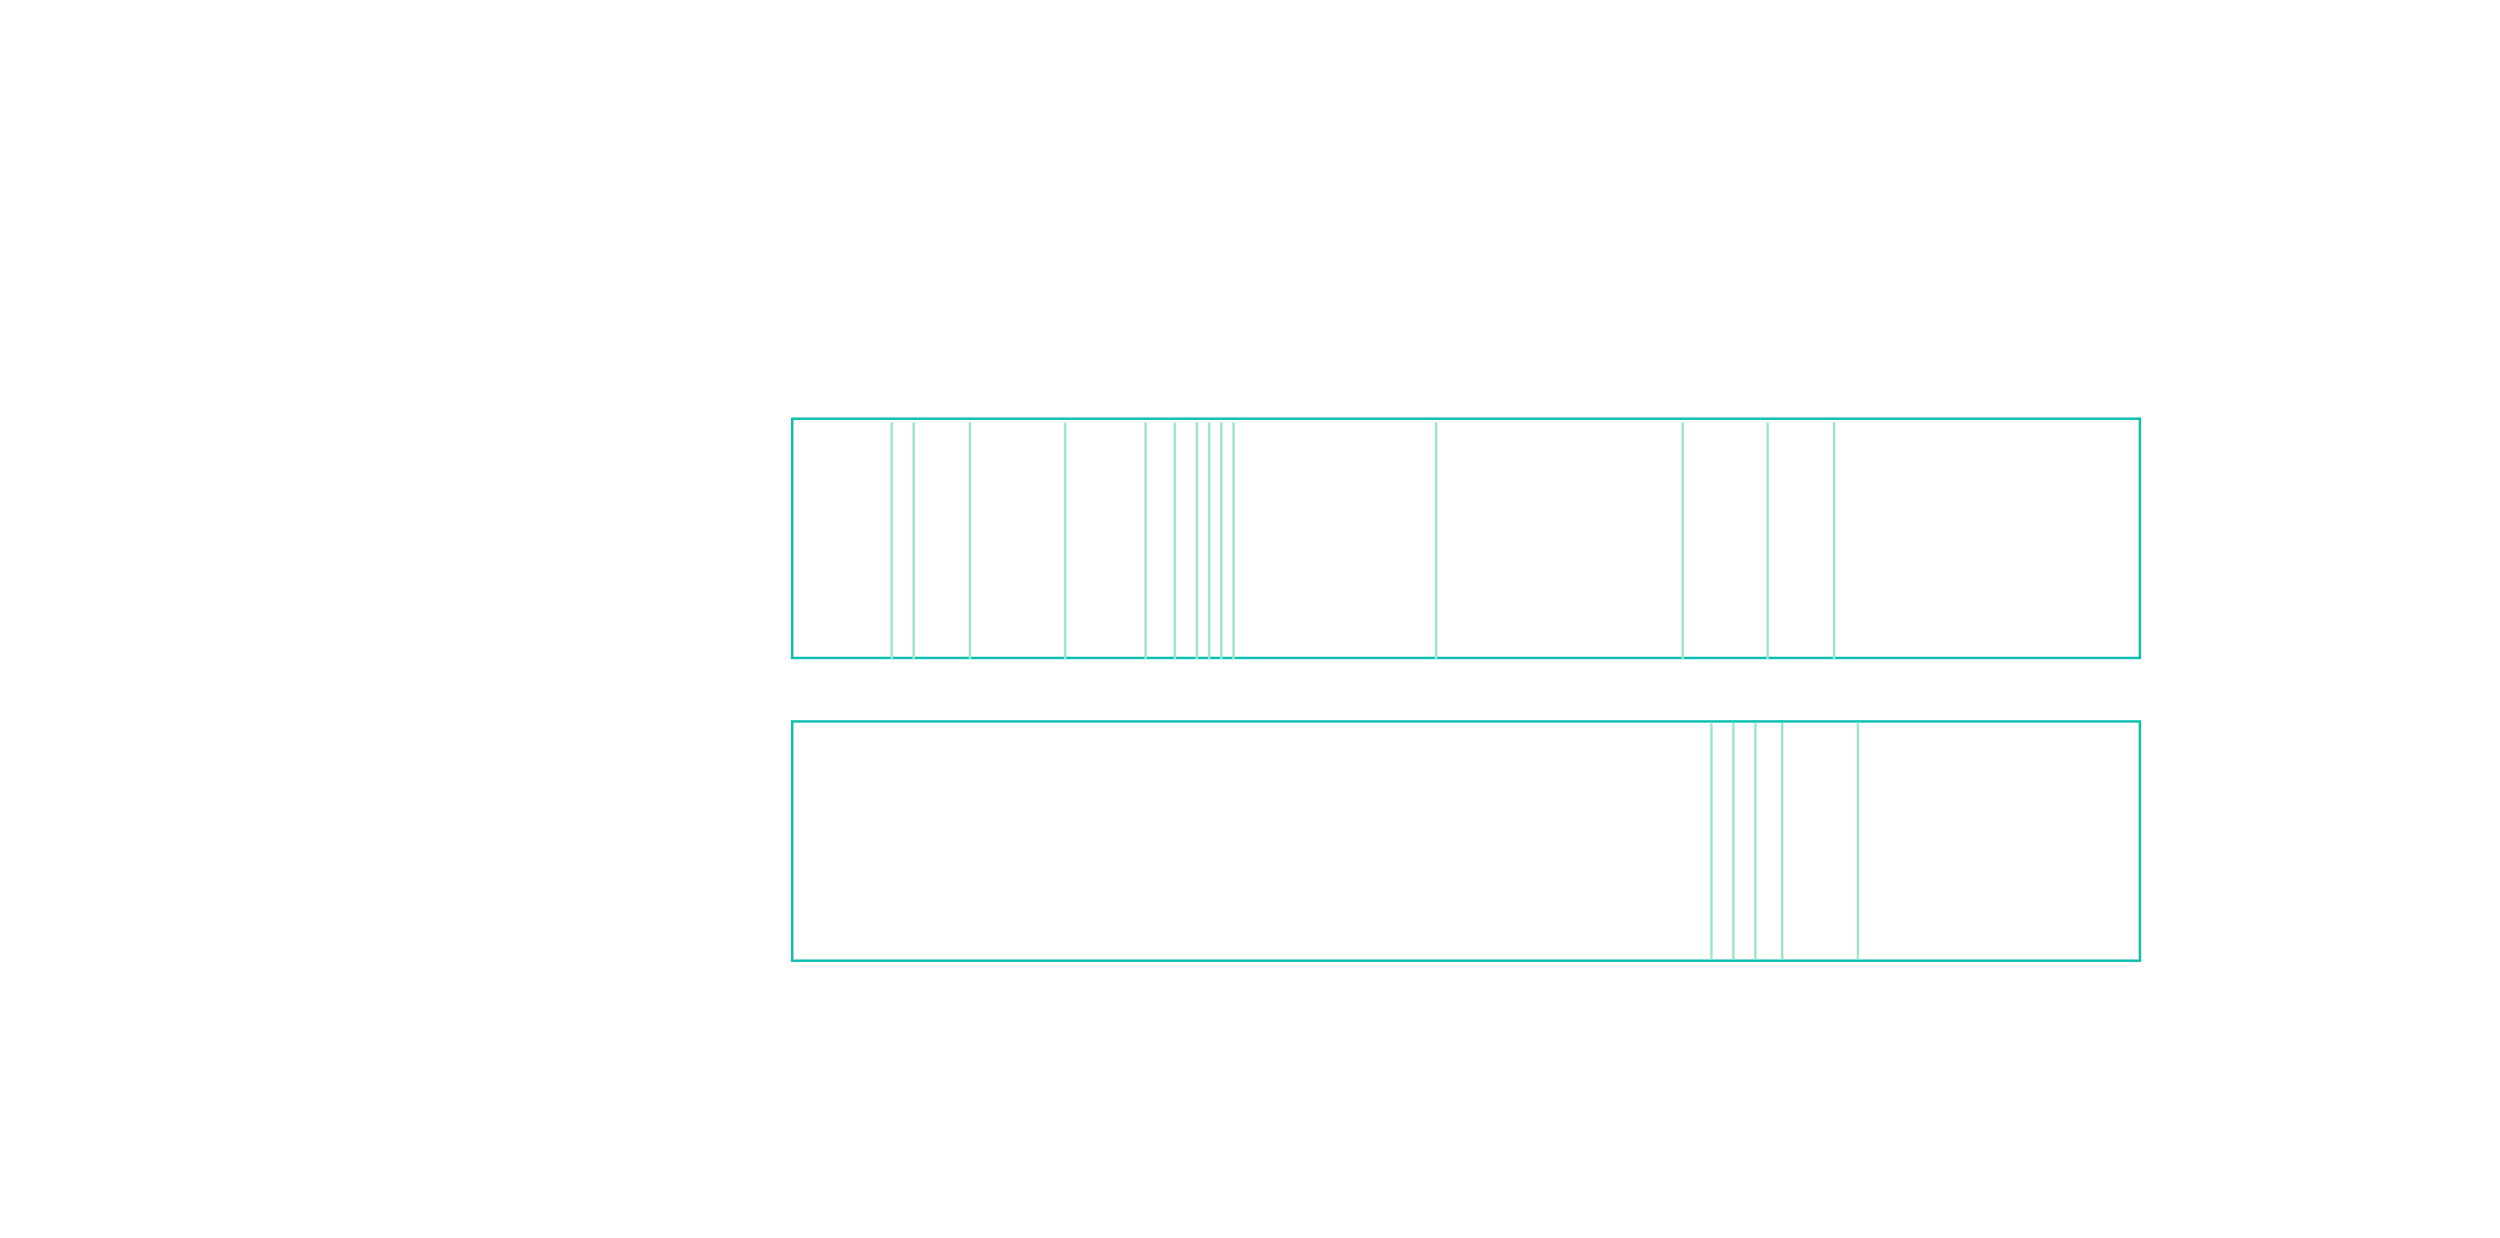
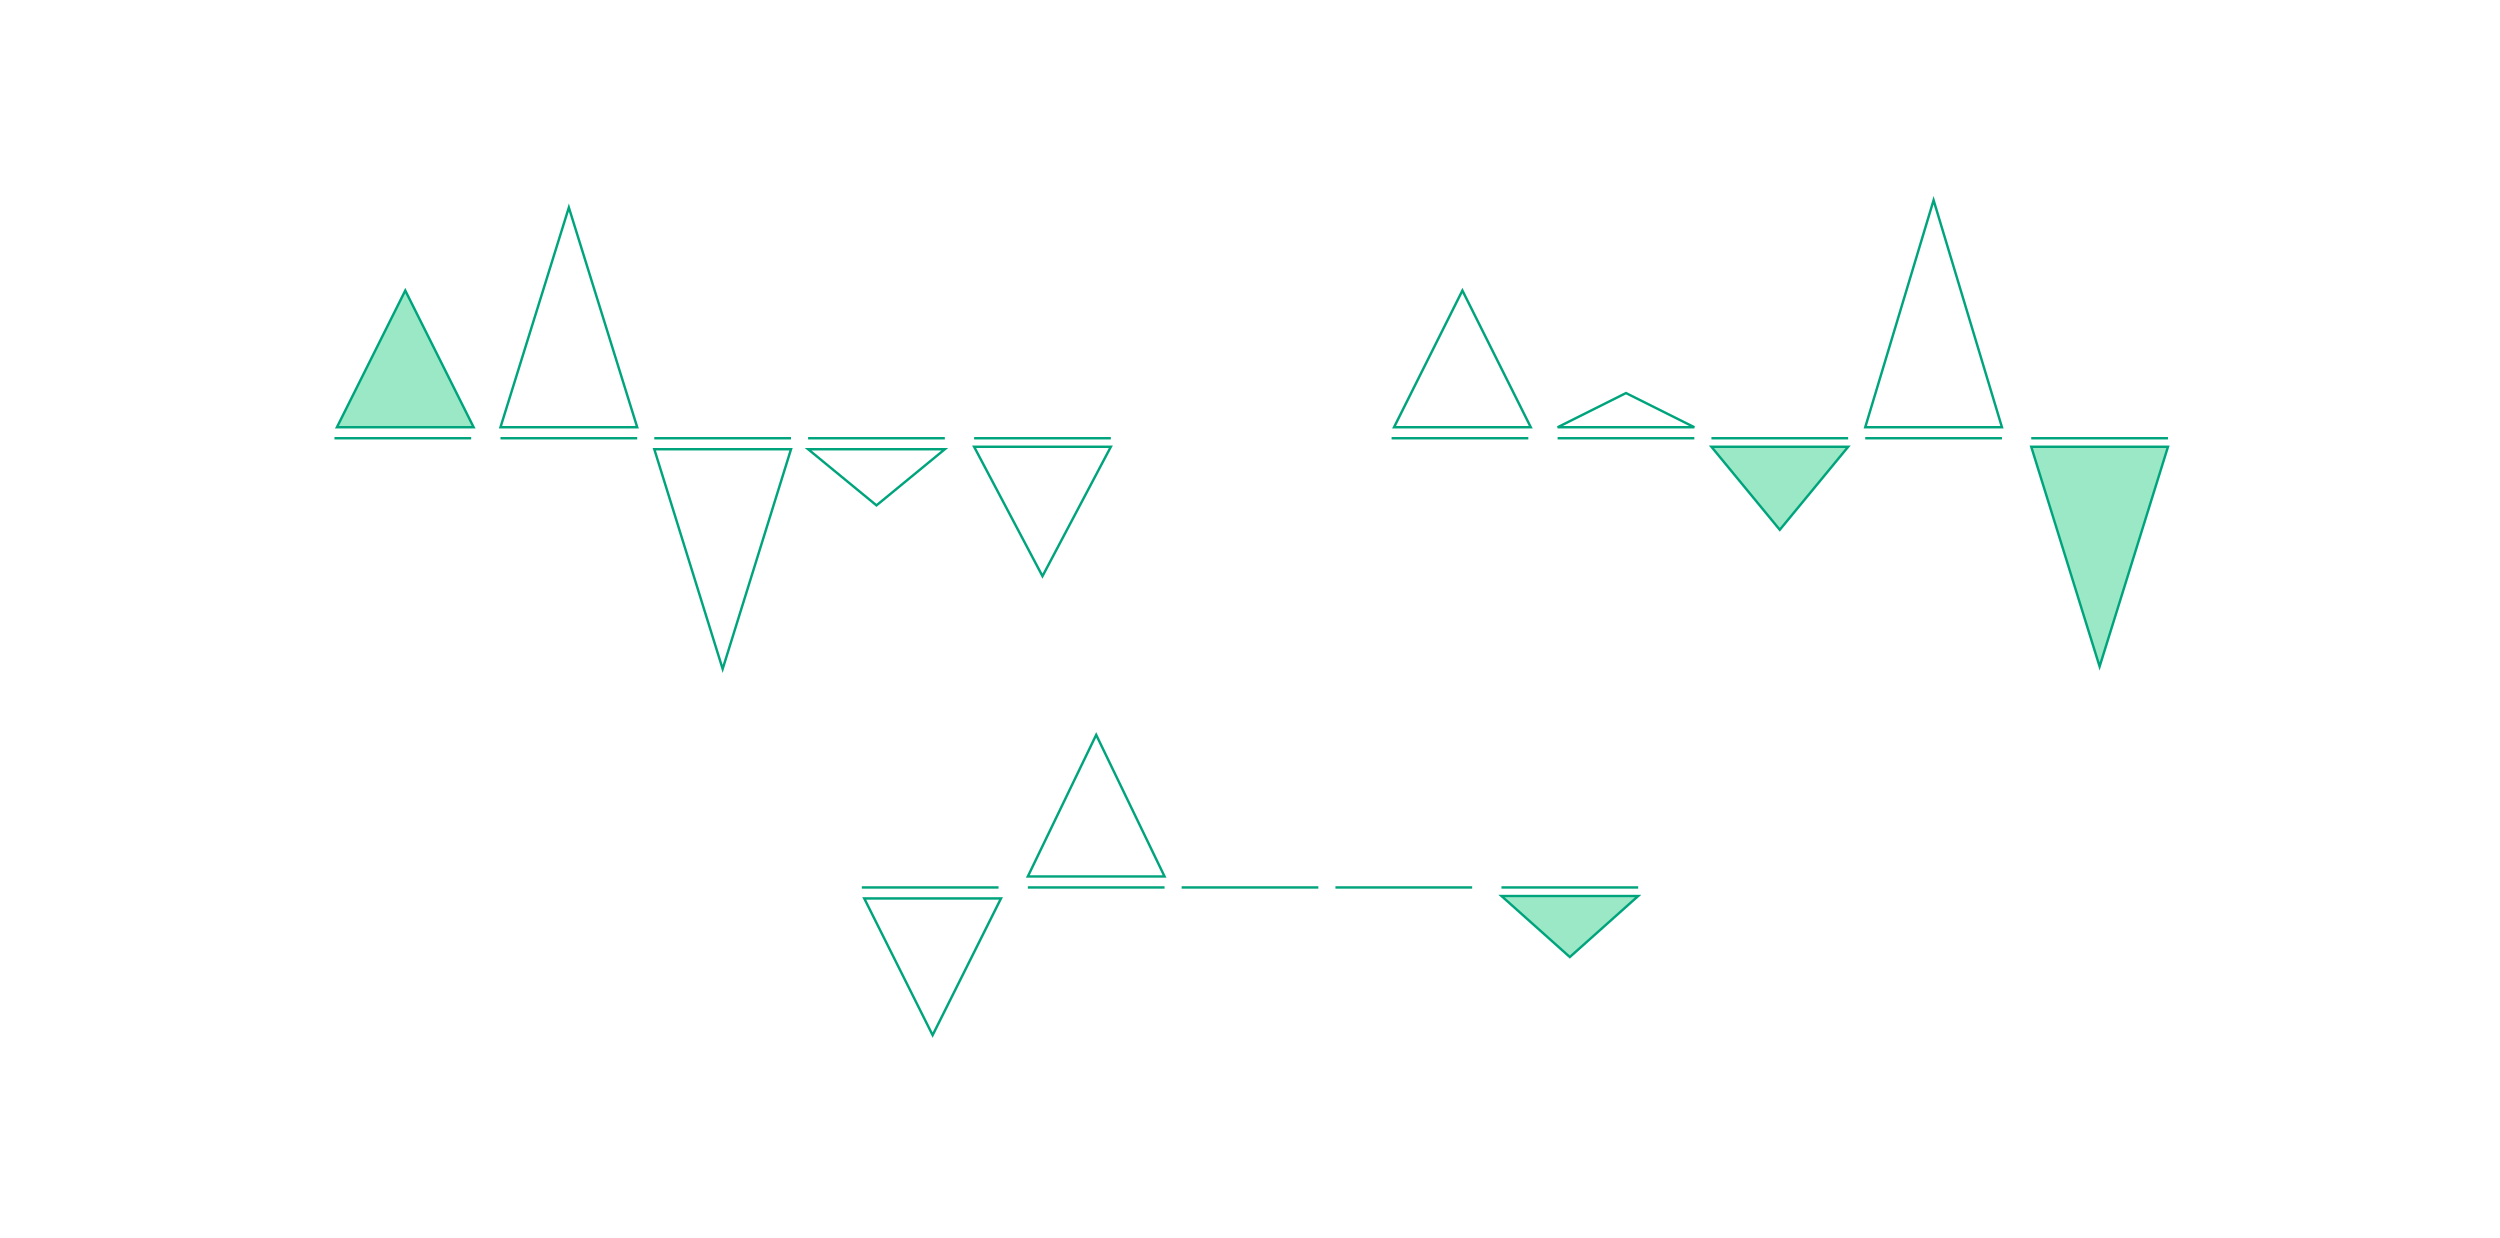
<svg xmlns="http://www.w3.org/2000/svg" width="1024px" height="507px" viewBox="0 0 1024 507" version="1.1">
  <g id="land-transitions" stroke="none" stroke-width="1" fill="none" fill-rule="evenodd">
-     <g id="bar1" transform="translate(324, 295)">
-       <rect id="Rectangle-12-Copy" stroke="#0BBFB0" x="0.5" y="0.5" width="552" height="98" />
-       <line x1="377" y1="1" x2="377" y2="98" id="Path-45" stroke="#9BE8C7" />
-       <line x1="395" y1="1" x2="395" y2="98" id="Path-45-Copy" stroke="#9BE8C7" />
-       <line x1="386" y1="1" x2="386" y2="98" id="Path-45-Copy-2" stroke="#9BE8C7" />
-       <line x1="406" y1="1" x2="406" y2="98" id="Path-45-Copy-3" stroke="#9BE8C7" />
-       <line x1="437" y1="1" x2="437" y2="98" id="Path-45-Copy-4" stroke="#9BE8C7" />
+     <g id="Group" transform="translate(137, 85)" stroke="#00A47C">
+       <polygon id="Triangle" fill="#9BE8C7" points="29 34 57 90 1 90" />
+       <polygon id="Triangle-Copy" points="96 0 124 90 68 90" />
+       <polygon id="Triangle-Copy-2" transform="translate(159, 144) scale(1, -1) translate(-159, -144) " points="159 99 187 189 131 189" />
+       <polygon id="Triangle-Copy-3" transform="translate(222, 110.5) scale(1, -1) translate(-222, -110.5) " points="222 99 250 122 194 122" />
+       <polygon id="Triangle-Copy-4" transform="translate(290, 124.5) scale(1, -1) translate(-290, -124.5) " points="290 98 318 151 262 151" />
+       <line x1="0" y1="94.5" x2="56" y2="94.5" id="Path-2" />
+       <line x1="68" y1="94.5" x2="124" y2="94.5" id="Path-2-Copy" />
+       <line x1="131" y1="94.5" x2="187" y2="94.5" id="Path-2-Copy-2" />
+       <line x1="194" y1="94.5" x2="250" y2="94.5" id="Path-2-Copy-3" />
+       <line x1="262" y1="94.5" x2="318" y2="94.5" id="Path-2-Copy-4" />
    </g>
-     <g id="bar2" transform="translate(324, 171)">
-       <rect id="Rectangle-12" stroke="#0BBFB0" x="0.5" y="0.5" width="552" height="98" />
-       <line x1="400" y1="2" x2="400" y2="99" id="Path-44" stroke="#9BE8C7" />
-       <line x1="427.25" y1="2" x2="427.25" y2="99" id="Path-44-Copy" stroke="#9BE8C7" />
-       <line x1="365.25" y1="2" x2="365.25" y2="99" id="Path-44-Copy-2" stroke="#9BE8C7" />
-       <line x1="264.25" y1="2" x2="264.25" y2="99" id="Path-44-Copy-3" stroke="#9BE8C7" />
-       <line x1="41.25" y1="2" x2="41.25" y2="99" id="Path-44-Copy-4" stroke="#9BE8C7" />
-       <line x1="50.25" y1="2" x2="50.25" y2="99" id="Path-44-Copy-5" stroke="#9BE8C7" />
-       <line x1="73.25" y1="2" x2="73.25" y2="99" id="Path-44-Copy-6" stroke="#9BE8C7" />
-       <line x1="112.25" y1="2" x2="112.25" y2="99" id="Path-44-Copy-7" stroke="#9BE8C7" />
-       <line x1="145.25" y1="2" x2="145.25" y2="99" id="Path-44-Copy-8" stroke="#9BE8C7" />
-       <line x1="171.25" y1="2" x2="171.25" y2="99" id="Path-44-Copy-9" stroke="#9BE8C7" />
-       <line x1="166.25" y1="2" x2="166.25" y2="99" id="Path-44-Copy-10" stroke="#9BE8C7" />
-       <line x1="176.25" y1="2" x2="176.25" y2="99" id="Path-44-Copy-12" stroke="#9BE8C7" />
-       <line x1="181.25" y1="2" x2="181.25" y2="99" id="Path-44-Copy-13" stroke="#9BE8C7" />
-       <line x1="157.25" y1="2" x2="157.25" y2="99" id="Path-44-Copy-11" stroke="#9BE8C7" />
+     <g id="Group-Copy" transform="translate(570, 82)" stroke="#00A47C">
+       <polygon id="Triangle" points="29 37 57 93 1 93" />
+       <polygon id="Triangle-Copy" points="96 79 124 93 68 93" />
+       <polygon id="Triangle-Copy-2" fill="#9BE8C7" transform="translate(159, 118) scale(1, -1) translate(-159, -118) " points="159 101 187 135 131 135" />
+       <polygon id="Triangle-Copy-3" points="222 0 250 93 194 93" />
+       <polygon id="Triangle-Copy-4" fill="#9BE8C7" transform="translate(290, 146) scale(1, -1) translate(-290, -146) " points="290 101 318 191 262 191" />
+       <line x1="0" y1="97.5" x2="56" y2="97.5" id="Path-2" />
+       <line x1="68" y1="97.5" x2="124" y2="97.5" id="Path-2-Copy" />
+       <line x1="131" y1="97.5" x2="187" y2="97.5" id="Path-2-Copy-2" />
+       <line x1="194" y1="97.5" x2="250" y2="97.5" id="Path-2-Copy-3" />
+       <line x1="262" y1="97.5" x2="318" y2="97.5" id="Path-2-Copy-4" />
+     </g>
+     <g id="Group-Copy-2" transform="translate(353, 301)" stroke="#00A47C">
+       <polygon id="Triangle" transform="translate(29, 95) scale(1, -1) translate(-29, -95) " points="29 67 57 123 1 123" />
+       <polygon id="Triangle-Copy" points="96 0 124 58 68 58" />
+       <polygon id="Triangle-Copy-4" fill="#9BE8C7" transform="translate(290, 78.5) scale(1, -1) translate(-290, -78.5) " points="290 66 318 91 262 91" />
+       <line x1="0" y1="62.5" x2="56" y2="62.5" id="Path-2" />
+       <line x1="68" y1="62.5" x2="124" y2="62.5" id="Path-2-Copy" />
+       <line x1="131" y1="62.5" x2="187" y2="62.5" id="Path-2-Copy-2" />
+       <line x1="194" y1="62.5" x2="250" y2="62.5" id="Path-2-Copy-3" />
+       <line x1="262" y1="62.5" x2="318" y2="62.5" id="Path-2-Copy-4" />
    </g>
  </g>
</svg>
